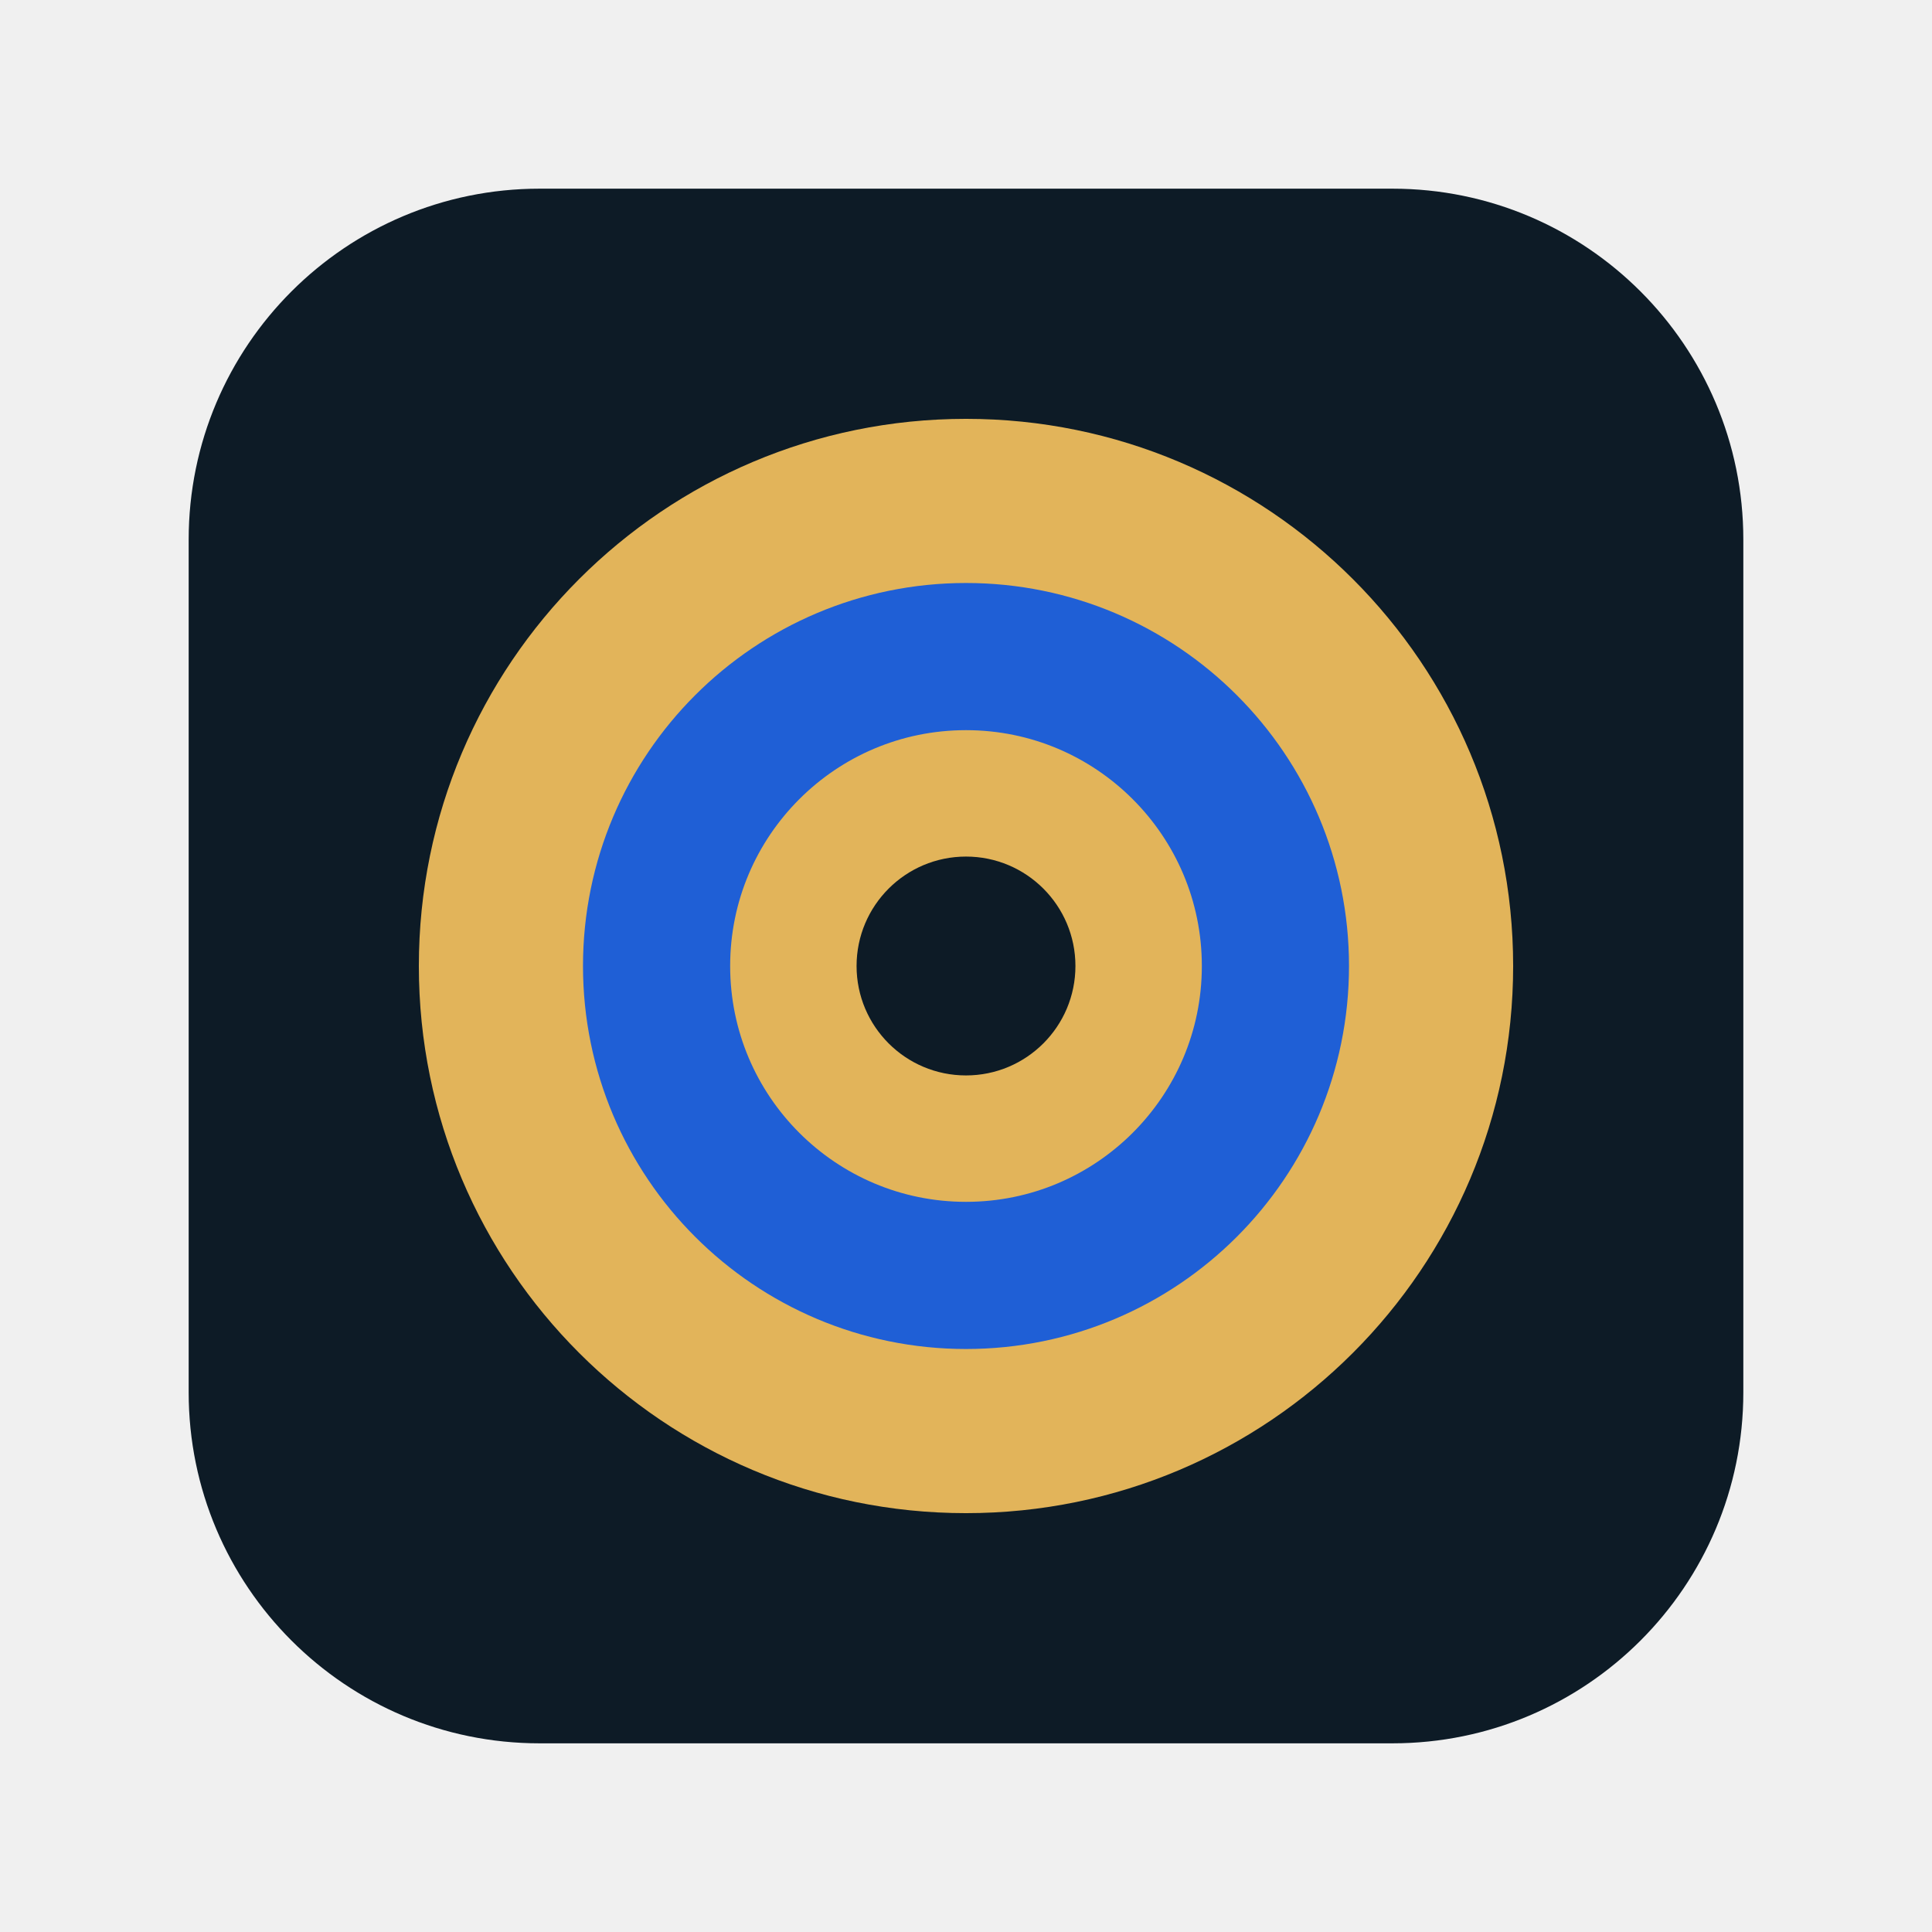
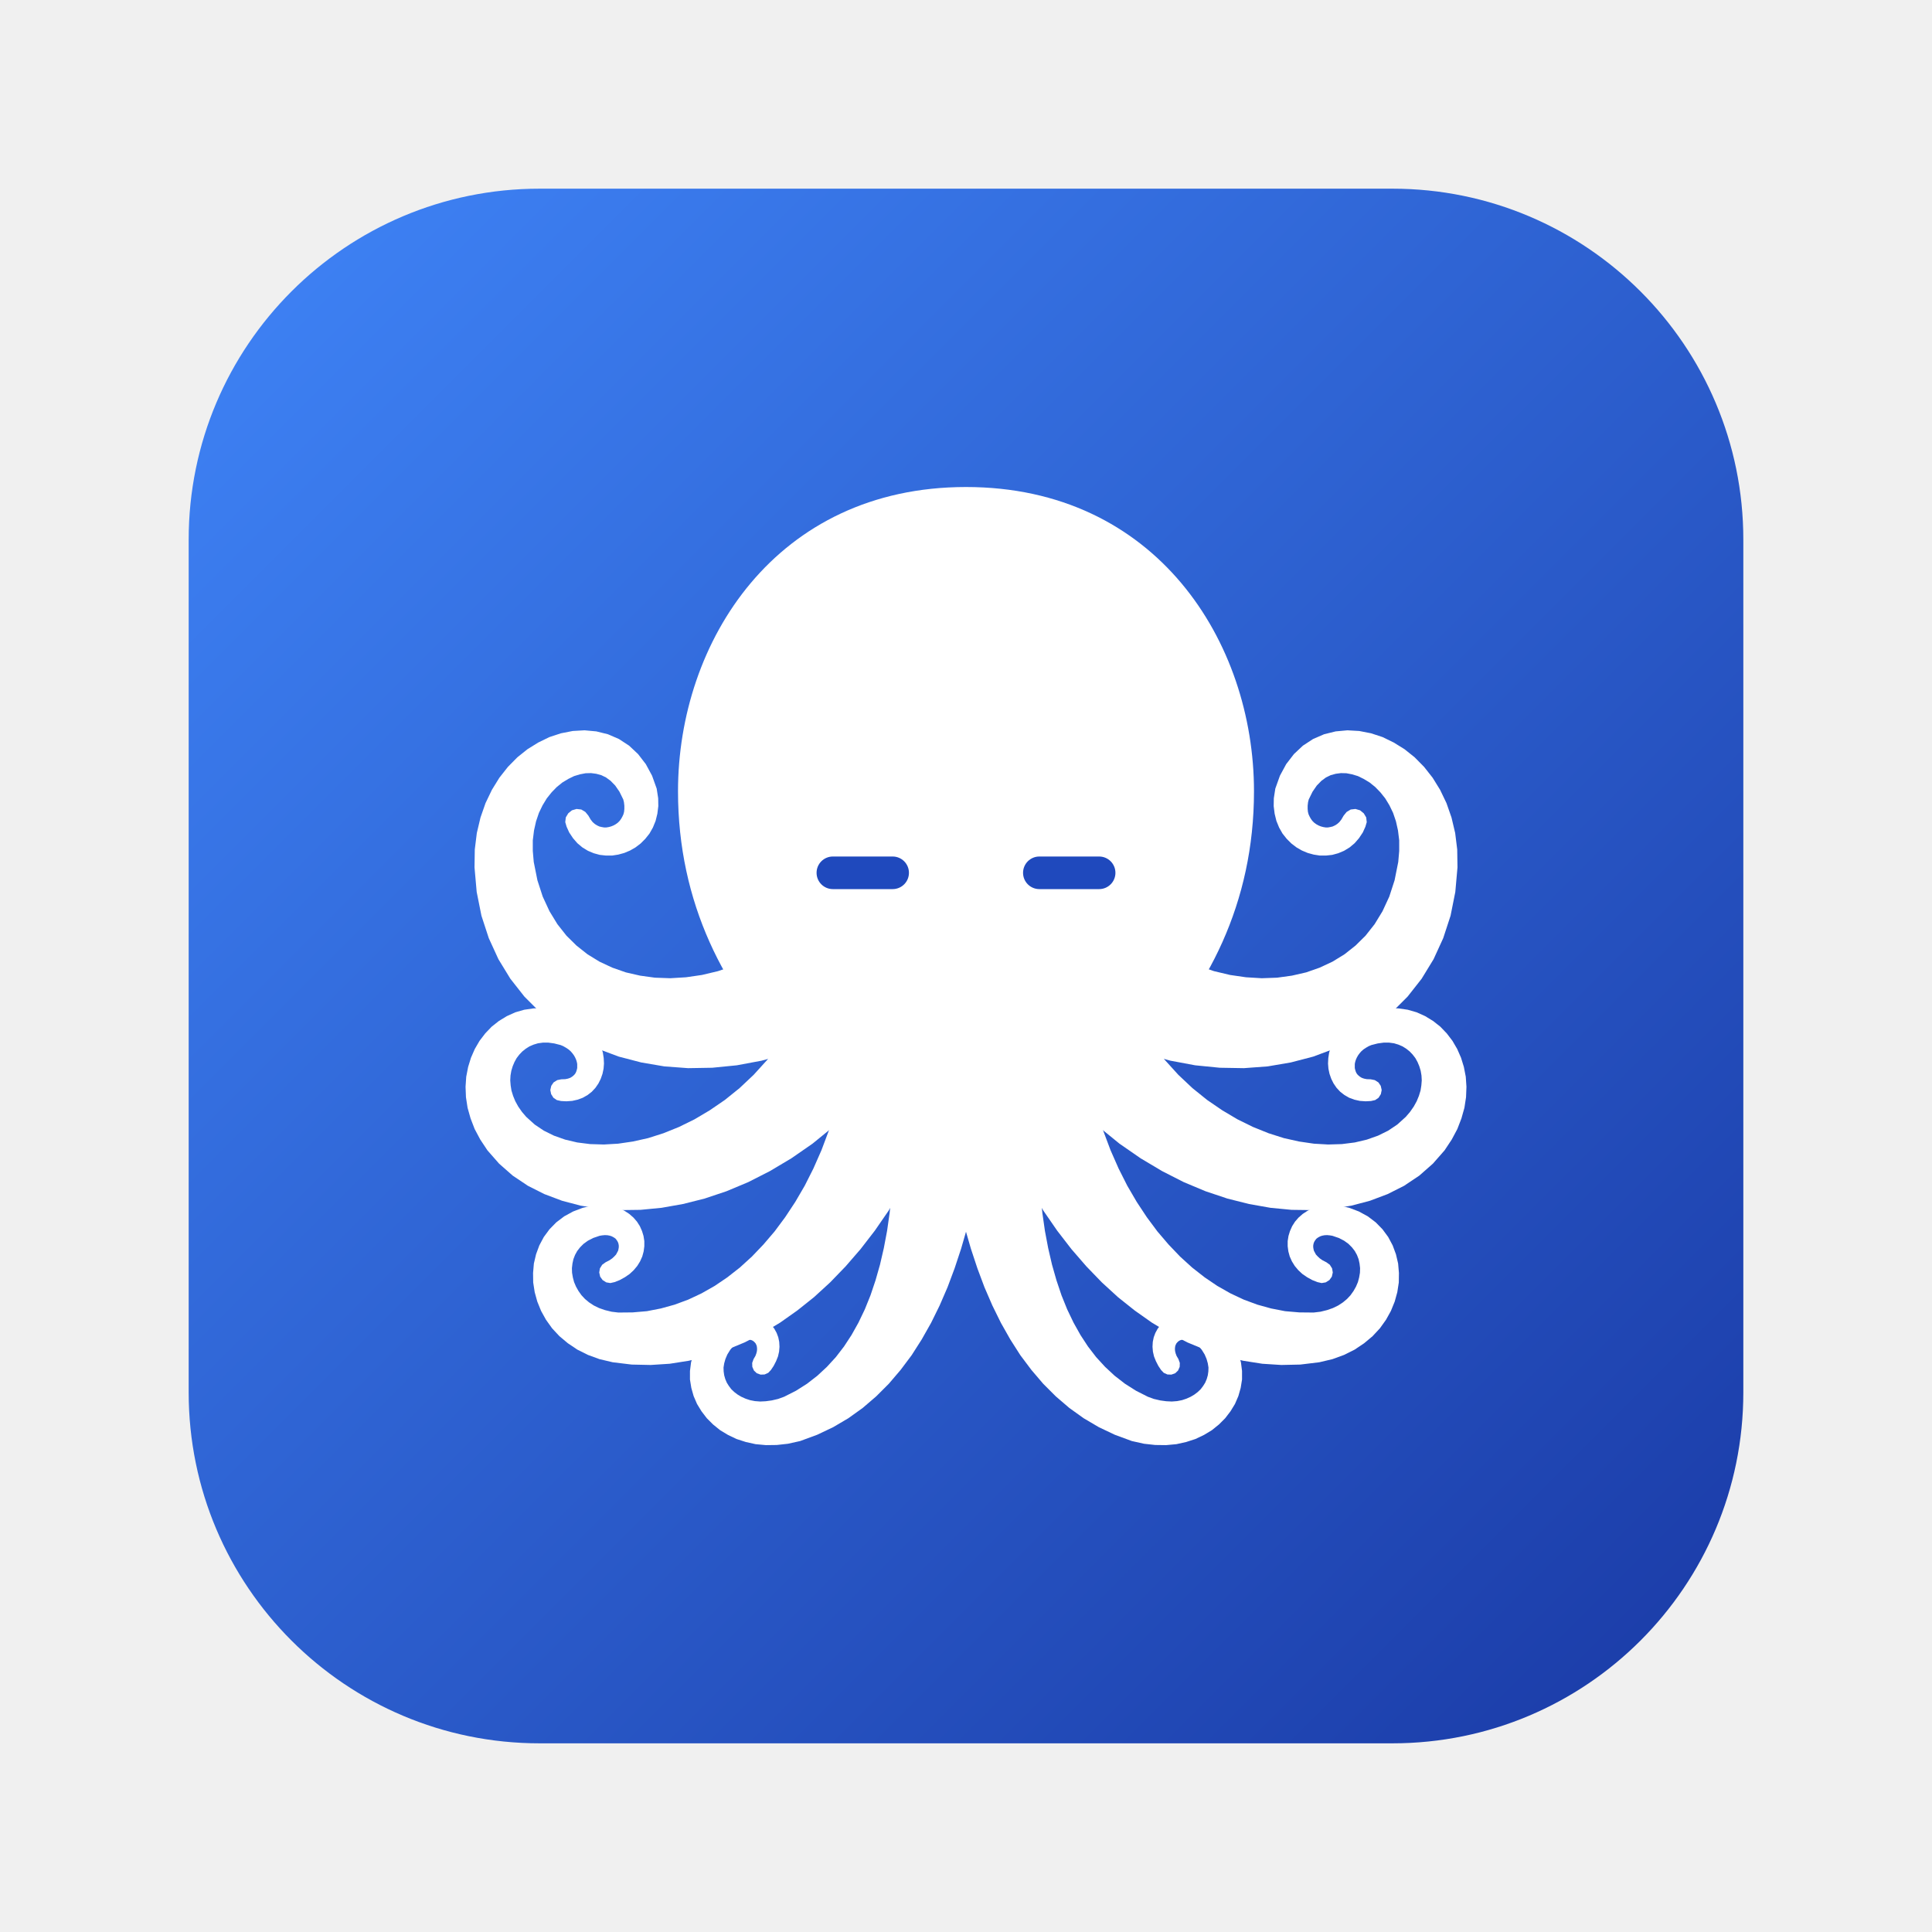
<svg xmlns="http://www.w3.org/2000/svg" viewBox="0 0 1024 1024">
-   <rect x="100" y="100" width="824" height="824" rx="186" fill="#0d1b26" />
-   <circle cx="512" cy="512" r="290" fill="#e2b45a" />
-   <circle cx="512" cy="512" r="164" fill="none" stroke="#1f5fd6" stroke-width="78" />
-   <circle cx="512" cy="512" r="58" fill="#0d1b26" />
+   <defs>
+     <linearGradient id="tile" x1="0" y1="0" x2="1" y2="1">
+       <stop offset="0" stop-color="#3f84f7" />
+       <stop offset="1" stop-color="#1a3aa6" />
+     </linearGradient>
+   </defs>
+   <rect x="100" y="100" width="824" height="824" rx="186" fill="url(#tile)" />
+   <g transform="translate(512 512) scale(0.72) translate(-512.0 -520.6)">
+     <g fill="#ffffff">
+       <path d="M 512 168 C 652 168, 724 282, 724 392 C 724 474, 690 540, 640 590 C 600 620, 424 620, 384 590 C 334 540, 300 474, 300 392 C 300 282, 372 168, 512 168 Z" />
+       <path d="M 573.7 550.0 L 590.0 560.4 L 607.9 570.3 L 626.0 578.6 L 644.2 585.3 L 662.5 590.3 L 680.7 593.7 L 698.8 595.5 L 716.6 595.8 L 734.1 594.5 L 751.1 591.6 L 767.6 587.3 L 783.4 581.4 L 798.4 574.0 L 812.4 565.1 L 825.4 554.8 L 837.1 543.1 L 847.4 530.0 L 856.2 515.6 L 863.3 500.1 L 868.7 483.6 L 872.2 466.1 L 873.8 448.0 L 873.6 434.8 L 872.1 422.7 L 869.4 411.3 L 865.7 400.7 L 861.0 390.9 L 855.5 382.0 L 849.2 374.0 L 842.3 367.0 L 834.8 361.0 L 826.9 356.1 L 818.7 352.1 L 810.2 349.3 L 801.5 347.6 L 792.8 347.1 L 784.1 347.9 L 775.6 350.0 L 767.5 353.5 L 760.0 358.4 L 753.4 364.6 L 747.7 372.0 L 743.1 380.5 L 739.7 390.0 L 738.6 397.1 L 738.5 402.9 L 739.2 408.5 L 740.5 413.8 L 742.5 418.7 L 745.0 423.1 L 748.1 427.0 L 751.5 430.4 L 755.3 433.3 L 759.3 435.6 L 763.6 437.4 L 768.0 438.6 L 772.5 439.3 L 777.0 439.3 L 781.6 438.8 L 786.0 437.6 L 790.3 435.8 L 794.4 433.3 L 798.1 430.2 L 801.3 426.5 L 804.1 422.3 L 806.0 418.1 L 806.0 418.1 L 807.0 414.7 L 806.6 411.2 L 804.8 408.2 L 802.1 406.0 L 798.7 405.0 L 795.2 405.4 L 792.2 407.2 L 790.0 409.9 L 790.0 409.9 L 788.3 412.8 L 786.8 414.7 L 785.2 416.1 L 783.6 417.1 L 781.9 417.9 L 780.2 418.3 L 778.5 418.6 L 776.7 418.6 L 774.9 418.3 L 773.1 417.8 L 771.4 417.1 L 769.8 416.2 L 768.3 415.1 L 767.0 413.8 L 765.9 412.3 L 765.0 410.7 L 764.2 409.0 L 763.7 407.1 L 763.5 405.0 L 763.5 402.6 L 763.8 400.0 L 764.3 398.0 L 767.1 392.3 L 770.2 387.8 L 773.6 384.3 L 777.0 381.8 L 780.5 380.1 L 784.2 379.1 L 788.0 378.6 L 792.0 378.7 L 796.2 379.5 L 800.5 380.8 L 804.8 382.9 L 809.1 385.5 L 813.2 388.8 L 817.0 392.7 L 820.6 397.2 L 823.7 402.3 L 826.4 407.9 L 828.5 414.1 L 830.0 420.8 L 830.9 428.1 L 830.9 435.9 L 830.2 444.0 L 827.5 457.5 L 823.6 469.5 L 818.6 480.3 L 812.8 489.8 L 806.1 498.3 L 798.7 505.6 L 790.6 512.0 L 781.8 517.4 L 772.4 521.8 L 762.4 525.3 L 751.9 527.7 L 741.0 529.2 L 729.7 529.6 L 718.1 528.9 L 706.4 527.2 L 694.6 524.4 L 682.8 520.4 L 671.1 515.3 L 659.7 509.1 L 648.5 501.7 L 637.8 493.1 L 626.3 482.0 Z" />
+       <path d="M 450.3 550.0 L 434.0 560.4 L 416.1 570.3 L 398.0 578.6 L 379.8 585.3 L 361.5 590.3 L 343.3 593.7 L 325.2 595.5 L 307.4 595.8 L 289.9 594.5 L 272.9 591.6 L 256.4 587.3 L 240.6 581.4 L 225.6 574.0 L 211.6 565.1 L 198.6 554.8 L 186.9 543.1 L 176.6 530.0 L 167.8 515.6 L 160.7 500.1 L 155.3 483.6 L 151.8 466.1 L 150.2 448.0 L 150.4 434.8 L 151.9 422.7 L 154.6 411.3 L 158.3 400.7 L 163.0 390.9 L 168.5 382.0 L 174.8 374.0 L 181.7 367.0 L 189.2 361.0 L 197.1 356.1 L 205.3 352.1 L 213.8 349.3 L 222.5 347.6 L 231.2 347.1 L 239.9 347.9 L 248.4 350.0 L 256.5 353.5 L 264.0 358.4 L 270.6 364.6 L 276.3 372.0 L 280.9 380.5 L 284.3 390.0 L 285.4 397.1 L 285.5 402.9 L 284.8 408.5 L 283.5 413.8 L 281.5 418.7 L 279.0 423.1 L 275.9 427.0 L 272.5 430.4 L 268.7 433.3 L 264.7 435.6 L 260.4 437.4 L 256.0 438.6 L 251.5 439.3 L 247.0 439.3 L 242.4 438.8 L 238.0 437.6 L 233.7 435.8 L 229.6 433.3 L 225.9 430.2 L 222.7 426.5 L 219.9 422.3 L 218.0 418.1 L 218.0 418.1 L 217.0 414.7 L 217.4 411.2 L 219.2 408.2 L 221.9 406.0 L 225.3 405.0 L 228.8 405.4 L 231.8 407.2 L 234.0 409.9 L 234.0 409.9 L 235.7 412.8 L 237.2 414.7 L 238.8 416.1 L 240.4 417.1 L 242.1 417.9 L 243.8 418.3 L 245.5 418.6 L 247.3 418.6 L 249.1 418.3 L 250.9 417.8 L 252.6 417.1 L 254.2 416.2 L 255.7 415.1 L 257.0 413.8 L 258.1 412.3 L 259.0 410.7 L 259.8 409.0 L 260.3 407.1 L 260.5 405.0 L 260.5 402.6 L 260.2 400.0 L 259.7 398.0 L 256.9 392.3 L 253.8 387.8 L 250.4 384.3 L 247.0 381.8 L 243.5 380.1 L 239.8 379.1 L 236.0 378.6 L 232.0 378.7 L 227.8 379.5 L 223.5 380.8 L 219.2 382.9 L 214.9 385.5 L 210.8 388.8 L 207.0 392.7 L 203.4 397.2 L 200.3 402.3 L 197.6 407.9 L 195.5 414.1 L 194.0 420.8 L 193.1 428.1 L 193.1 435.9 L 193.8 444.0 L 196.5 457.5 L 200.4 469.5 L 205.4 480.3 L 211.2 489.8 L 217.9 498.3 L 225.3 505.6 L 233.4 512.0 L 242.2 517.4 L 251.6 521.8 L 261.6 525.3 L 272.1 527.7 L 283.0 529.2 L 294.3 529.6 L 305.9 528.9 L 317.6 527.2 L 329.4 524.4 L 341.2 520.4 L 352.9 515.3 L 364.3 509.1 L 375.5 501.7 L 386.2 493.1 L 397.7 482.0 Z" />
+       <path d="M 554.9 577.2 L 567.3 593.8 L 580.9 610.3 L 595.1 625.5 L 609.9 639.1 L 625.0 651.4 L 640.6 662.2 L 656.4 671.6 L 672.3 679.7 L 688.3 686.4 L 704.4 691.8 L 720.3 695.8 L 736.1 698.6 L 751.6 700.1 L 766.8 700.3 L 781.5 699.3 L 795.8 697.0 L 809.4 693.4 L 822.4 688.5 L 834.5 682.4 L 845.7 674.9 L 855.7 666.1 L 864.3 656.3 L 869.6 648.3 L 873.7 640.6 L 876.7 632.8 L 878.9 625.0 L 880.1 617.2 L 880.4 609.5 L 879.9 602.1 L 878.5 594.9 L 876.4 588.1 L 873.6 581.7 L 870.1 575.7 L 865.9 570.2 L 861.2 565.3 L 855.9 561.1 L 850.0 557.5 L 843.8 554.7 L 837.2 552.8 L 830.3 551.8 L 823.2 551.7 L 816.0 552.5 L 808.7 554.4 L 801.6 557.2 L 796.8 559.9 L 792.9 562.8 L 789.5 565.9 L 786.5 569.3 L 784.0 572.9 L 781.9 576.7 L 780.4 580.6 L 779.3 584.5 L 778.7 588.4 L 778.5 592.4 L 778.8 596.2 L 779.6 600.0 L 780.9 603.7 L 782.6 607.1 L 784.8 610.3 L 787.5 613.2 L 790.6 615.6 L 794.1 617.6 L 797.9 619.0 L 801.9 619.9 L 806.2 620.2 L 810.1 620.0 L 810.1 620.0 L 813.2 619.3 L 815.7 617.6 L 817.4 614.9 L 818.0 611.9 L 817.3 608.8 L 815.6 606.3 L 812.9 604.6 L 809.9 604.0 L 809.9 604.0 L 807.0 603.9 L 805.0 603.5 L 803.3 602.9 L 802.0 602.1 L 801.0 601.3 L 800.1 600.4 L 799.4 599.4 L 798.9 598.3 L 798.5 597.0 L 798.2 595.7 L 798.2 594.3 L 798.2 592.7 L 798.5 591.2 L 799.0 589.6 L 799.7 588.0 L 800.6 586.4 L 801.7 584.9 L 803.0 583.4 L 804.6 582.0 L 806.4 580.8 L 808.5 579.6 L 810.4 578.8 L 815.1 577.6 L 819.5 577.0 L 823.4 577.0 L 827.1 577.5 L 830.4 578.5 L 833.4 579.8 L 836.1 581.5 L 838.6 583.5 L 840.8 585.8 L 842.8 588.4 L 844.4 591.3 L 845.7 594.4 L 846.7 597.7 L 847.3 601.2 L 847.5 604.8 L 847.2 608.5 L 846.6 612.3 L 845.4 616.2 L 843.8 620.1 L 841.6 624.1 L 838.8 628.1 L 835.7 631.7 L 829.5 637.3 L 822.8 641.8 L 815.3 645.5 L 807.1 648.4 L 798.2 650.5 L 788.7 651.7 L 778.6 652.0 L 768.1 651.4 L 757.2 649.8 L 746.0 647.3 L 734.7 643.7 L 723.3 639.1 L 711.9 633.5 L 700.6 626.8 L 689.5 619.2 L 678.7 610.5 L 668.3 600.7 L 658.5 589.9 L 649.1 578.1 L 640.5 565.3 L 632.6 551.3 L 625.1 534.8 Z" />
+       <path d="M 469.1 577.2 L 456.7 593.8 L 443.1 610.3 L 428.9 625.5 L 414.1 639.1 L 399.0 651.4 L 383.4 662.2 L 367.6 671.6 L 351.7 679.7 L 335.7 686.4 L 319.6 691.8 L 303.7 695.8 L 287.9 698.6 L 272.4 700.1 L 257.2 700.3 L 242.5 699.3 L 228.2 697.0 L 214.6 693.4 L 201.6 688.5 L 189.5 682.4 L 178.3 674.9 L 168.3 666.1 L 159.7 656.3 L 154.4 648.3 L 150.3 640.6 L 147.3 632.8 L 145.1 625.0 L 143.9 617.2 L 143.6 609.5 L 144.1 602.1 L 145.5 594.9 L 147.6 588.1 L 150.4 581.7 L 153.9 575.7 L 158.1 570.2 L 162.8 565.3 L 168.1 561.1 L 174.0 557.5 L 180.2 554.7 L 186.8 552.8 L 193.7 551.8 L 200.8 551.7 L 208.0 552.5 L 215.3 554.4 L 222.4 557.2 L 227.2 559.9 L 231.1 562.8 L 234.5 565.9 L 237.5 569.3 L 240.0 572.9 L 242.1 576.7 L 243.6 580.6 L 244.7 584.5 L 245.3 588.4 L 245.5 592.4 L 245.2 596.2 L 244.4 600.0 L 243.1 603.7 L 241.4 607.1 L 239.2 610.3 L 236.5 613.2 L 233.4 615.6 L 229.9 617.6 L 226.1 619.0 L 222.1 619.9 L 217.8 620.2 L 213.9 620.0 L 213.9 620.0 L 210.8 619.3 L 208.3 617.6 L 206.6 614.9 L 206.0 611.9 L 206.7 608.8 L 208.4 606.3 L 211.1 604.6 L 214.1 604.0 L 214.1 604.0 L 217.0 603.9 L 219.0 603.5 L 220.7 602.9 L 222.0 602.1 L 223.0 601.3 L 223.9 600.4 L 224.6 599.4 L 225.1 598.3 L 225.5 597.0 L 225.8 595.7 L 225.8 594.3 L 225.8 592.7 L 225.5 591.2 L 225.0 589.6 L 224.3 588.0 L 223.4 586.4 L 222.3 584.9 L 221.0 583.4 L 219.4 582.0 L 217.6 580.8 L 215.5 579.6 L 213.6 578.8 L 208.9 577.6 L 204.5 577.0 L 200.6 577.0 L 196.9 577.5 L 193.6 578.5 L 190.6 579.8 L 187.9 581.5 L 185.4 583.5 L 183.2 585.8 L 181.2 588.4 L 179.6 591.3 L 178.3 594.4 L 177.3 597.7 L 176.7 601.2 L 176.5 604.8 L 176.8 608.5 L 177.4 612.3 L 178.6 616.2 L 180.2 620.1 L 182.4 624.1 L 185.2 628.1 L 188.3 631.7 L 194.5 637.3 L 201.2 641.8 L 208.7 645.5 L 216.9 648.4 L 225.8 650.5 L 235.3 651.7 L 245.4 652.0 L 255.9 651.4 L 266.8 649.8 L 278.0 647.3 L 289.3 643.7 L 300.7 639.1 L 312.1 633.5 L 323.4 626.8 L 334.5 619.2 L 345.3 610.5 L 355.7 600.7 L 365.5 589.9 L 374.9 578.1 L 383.5 565.3 L 391.4 551.3 L 398.9 534.8 Z" />
+       <path d="M 521.2 597.6 L 527.7 616.0 L 534.8 634.5 L 542.5 652.3 L 550.8 669.3 L 559.7 685.5 L 569.1 700.9 L 579.1 715.4 L 589.6 729.0 L 600.6 741.7 L 612.0 753.5 L 623.9 764.4 L 636.2 774.2 L 648.8 783.1 L 661.8 790.9 L 675.0 797.7 L 688.5 803.3 L 702.2 807.9 L 716.1 811.2 L 730.1 813.4 L 744.1 814.3 L 758.1 814.0 L 772.1 812.3 L 781.8 810.0 L 790.3 806.9 L 798.1 803.0 L 805.1 798.3 L 811.3 793.1 L 816.7 787.3 L 821.2 781.0 L 824.8 774.5 L 827.6 767.6 L 829.5 760.7 L 830.6 753.6 L 830.7 746.6 L 830.1 739.6 L 828.5 732.8 L 826.1 726.3 L 822.8 720.1 L 818.6 714.4 L 813.6 709.3 L 807.8 704.9 L 801.2 701.3 L 794.1 698.6 L 786.3 696.8 L 780.7 696.5 L 776.0 696.8 L 771.5 697.6 L 767.3 699.0 L 763.4 700.8 L 759.9 703.1 L 756.8 705.8 L 754.2 708.8 L 752.1 712.1 L 750.5 715.7 L 749.4 719.3 L 748.8 723.1 L 748.8 726.9 L 749.3 730.7 L 750.3 734.4 L 751.9 738.0 L 754.0 741.4 L 756.6 744.5 L 759.6 747.3 L 763.1 749.7 L 766.9 751.8 L 770.7 753.3 L 770.7 753.3 L 773.8 754.0 L 776.8 753.5 L 779.5 751.8 L 781.3 749.3 L 782.0 746.2 L 781.5 743.2 L 779.8 740.5 L 777.3 738.7 L 777.3 738.7 L 774.4 737.2 L 772.4 735.8 L 770.9 734.4 L 769.6 733.0 L 768.8 731.5 L 768.1 730.2 L 767.8 728.9 L 767.6 727.6 L 767.6 726.4 L 767.8 725.2 L 768.1 724.2 L 768.6 723.2 L 769.2 722.3 L 769.9 721.4 L 770.8 720.7 L 771.8 720.1 L 773.0 719.5 L 774.3 719.1 L 775.9 718.8 L 777.8 718.7 L 779.9 718.9 L 781.7 719.2 L 786.4 720.8 L 790.3 722.8 L 793.5 725.1 L 796.1 727.7 L 798.2 730.4 L 799.8 733.3 L 801.0 736.4 L 801.7 739.6 L 802.1 743.0 L 802.0 746.4 L 801.4 749.9 L 800.5 753.3 L 799.1 756.6 L 797.3 759.8 L 795.1 762.9 L 792.5 765.7 L 789.5 768.2 L 786.0 770.5 L 782.1 772.4 L 777.8 773.9 L 772.9 775.1 L 767.9 775.7 L 757.4 775.6 L 746.9 774.7 L 736.6 772.7 L 726.5 769.9 L 716.5 766.2 L 706.7 761.6 L 697.0 756.1 L 687.7 749.8 L 678.5 742.6 L 669.6 734.5 L 661.1 725.6 L 652.9 716.0 L 645.1 705.5 L 637.7 694.3 L 630.7 682.3 L 624.3 669.6 L 618.4 656.2 L 613.1 642.1 L 608.4 627.3 L 604.4 611.9 L 601.2 595.9 L 598.8 578.4 Z" />
+       <path d="M 502.8 597.6 L 496.3 616.0 L 489.2 634.5 L 481.5 652.3 L 473.2 669.3 L 464.3 685.5 L 454.9 700.9 L 444.9 715.4 L 434.4 729.0 L 423.4 741.7 L 412.0 753.5 L 400.1 764.4 L 387.8 774.2 L 375.2 783.1 L 362.2 790.9 L 349.0 797.7 L 335.5 803.3 L 321.8 807.9 L 307.9 811.2 L 293.9 813.4 L 279.9 814.3 L 265.9 814.0 L 251.9 812.3 L 242.2 810.0 L 233.7 806.9 L 225.9 803.0 L 218.9 798.3 L 212.7 793.1 L 207.3 787.3 L 202.8 781.0 L 199.2 774.5 L 196.4 767.6 L 194.5 760.7 L 193.4 753.6 L 193.3 746.6 L 193.9 739.6 L 195.5 732.8 L 197.9 726.3 L 201.2 720.1 L 205.4 714.4 L 210.4 709.3 L 216.2 704.9 L 222.8 701.3 L 229.9 698.6 L 237.7 696.8 L 243.3 696.5 L 248.0 696.8 L 252.5 697.6 L 256.7 699.0 L 260.6 700.8 L 264.1 703.1 L 267.2 705.8 L 269.8 708.8 L 271.9 712.1 L 273.5 715.7 L 274.6 719.3 L 275.2 723.1 L 275.2 726.9 L 274.7 730.7 L 273.7 734.4 L 272.1 738.0 L 270.0 741.4 L 267.4 744.5 L 264.4 747.3 L 260.9 749.7 L 257.1 751.8 L 253.3 753.3 L 253.3 753.3 L 250.2 754.0 L 247.2 753.5 L 244.5 751.8 L 242.7 749.3 L 242.0 746.2 L 242.5 743.2 L 244.2 740.5 L 246.7 738.7 L 246.7 738.7 L 249.6 737.2 L 251.6 735.8 L 253.1 734.4 L 254.4 733.0 L 255.2 731.5 L 255.9 730.2 L 256.2 728.9 L 256.4 727.6 L 256.4 726.4 L 256.2 725.2 L 255.9 724.2 L 255.4 723.2 L 254.8 722.3 L 254.1 721.4 L 253.2 720.7 L 252.2 720.1 L 251.0 719.5 L 249.7 719.1 L 248.1 718.8 L 246.2 718.7 L 244.1 718.9 L 242.3 719.2 L 237.6 720.8 L 233.7 722.8 L 230.5 725.1 L 227.9 727.7 L 225.8 730.4 L 224.2 733.3 L 223.0 736.4 L 222.3 739.6 L 221.9 743.0 L 222.0 746.4 L 222.6 749.9 L 223.5 753.3 L 224.9 756.6 L 226.7 759.8 L 228.9 762.9 L 231.5 765.7 L 234.5 768.2 L 238.0 770.5 L 241.9 772.4 L 246.2 773.9 L 251.1 775.1 L 256.1 775.7 L 266.6 775.6 L 277.1 774.7 L 287.4 772.7 L 297.5 769.9 L 307.5 766.2 L 317.3 761.6 L 327.0 756.1 L 336.3 749.8 L 345.5 742.6 L 354.4 734.5 L 362.9 725.6 L 371.1 716.0 L 378.9 705.5 L 386.3 694.3 L 393.3 682.3 L 399.7 669.6 L 405.6 656.2 L 410.9 642.1 L 415.6 627.3 L 419.6 611.9 L 422.8 595.9 L 425.2 578.4 Z" />
+       <path d="M 492.0 598.4 L 494.0 615.6 L 496.0 632.9 L 498.3 649.8 L 501.0 666.4 L 504.0 682.6 L 507.4 698.4 L 511.3 713.8 L 515.6 728.7 L 520.4 743.2 L 525.6 757.1 L 531.4 770.5 L 537.7 783.3 L 544.6 795.5 L 552.0 807.1 L 560.1 817.9 L 568.8 828.1 L 578.1 837.4 L 588.0 845.9 L 598.6 853.5 L 609.8 860.1 L 621.6 865.7 L 634.1 870.3 L 643.1 872.3 L 651.3 873.2 L 659.3 873.3 L 666.9 872.6 L 674.1 871.0 L 680.9 868.8 L 687.2 865.8 L 693.0 862.3 L 698.2 858.1 L 702.8 853.5 L 706.7 848.4 L 710.0 843.0 L 712.5 837.2 L 714.2 831.2 L 715.2 825.0 L 715.2 818.7 L 714.4 812.4 L 712.7 806.2 L 710.1 800.2 L 706.7 794.5 L 702.4 789.1 L 697.2 784.2 L 692.9 781.2 L 689.2 779.3 L 685.3 777.8 L 681.5 776.8 L 677.6 776.2 L 673.9 776.2 L 670.2 776.6 L 666.7 777.4 L 663.4 778.7 L 660.4 780.4 L 657.6 782.5 L 655.2 784.9 L 653.1 787.6 L 651.4 790.7 L 650.2 793.9 L 649.5 797.3 L 649.3 800.9 L 649.6 804.5 L 650.4 808.0 L 651.8 811.5 L 653.6 815.0 L 655.6 818.0 L 655.6 818.0 L 657.6 820.1 L 660.3 821.3 L 663.2 821.4 L 666.0 820.4 L 668.1 818.4 L 669.3 815.7 L 669.4 812.8 L 668.4 810.0 L 668.4 810.0 L 667.0 807.6 L 666.3 805.7 L 665.9 804.0 L 665.8 802.5 L 665.9 801.2 L 666.1 800.1 L 666.5 799.2 L 666.9 798.4 L 667.5 797.7 L 668.1 797.1 L 668.9 796.5 L 669.7 796.1 L 670.7 795.8 L 671.7 795.6 L 672.8 795.5 L 674.0 795.5 L 675.4 795.7 L 676.8 796.1 L 678.3 796.8 L 679.9 797.6 L 681.6 798.8 L 682.8 799.8 L 685.6 803.2 L 687.7 806.6 L 689.1 809.9 L 690.0 813.1 L 690.5 816.2 L 690.4 819.1 L 690.0 821.9 L 689.2 824.7 L 688.1 827.3 L 686.6 829.7 L 684.8 832.1 L 682.6 834.2 L 680.1 836.1 L 677.4 837.7 L 674.3 839.1 L 671.0 840.2 L 667.4 840.9 L 663.5 841.2 L 659.4 841.0 L 655.0 840.4 L 650.3 839.3 L 645.9 837.7 L 637.2 833.3 L 629.0 828.1 L 621.4 822.2 L 614.4 815.7 L 607.8 808.5 L 601.8 800.7 L 596.3 792.3 L 591.2 783.2 L 586.5 773.4 L 582.3 763.0 L 578.6 752.0 L 575.3 740.4 L 572.5 728.3 L 570.1 715.6 L 568.2 702.3 L 566.8 688.6 L 565.8 674.5 L 565.2 659.9 L 565.1 644.9 L 565.5 629.6 L 566.4 613.9 L 568.0 597.6 Z" />
+       <path d="M 532.0 598.4 L 530.0 615.6 L 528.0 632.9 L 525.7 649.8 L 523.0 666.4 L 520.0 682.6 L 516.6 698.4 L 512.7 713.8 L 508.4 728.7 L 503.6 743.2 L 498.4 757.1 L 492.6 770.5 L 486.3 783.3 L 479.4 795.5 L 472.0 807.1 L 463.9 817.9 L 455.2 828.1 L 445.9 837.4 L 436.0 845.9 L 425.4 853.5 L 414.2 860.1 L 402.4 865.7 L 389.9 870.3 L 380.9 872.3 L 372.7 873.2 L 364.7 873.3 L 357.1 872.6 L 349.9 871.0 L 343.1 868.8 L 336.8 865.8 L 331.0 862.3 L 325.8 858.1 L 321.2 853.5 L 317.3 848.4 L 314.0 843.0 L 311.5 837.2 L 309.8 831.2 L 308.8 825.0 L 308.8 818.7 L 309.6 812.4 L 311.3 806.2 L 313.9 800.2 L 317.3 794.5 L 321.6 789.1 L 326.8 784.2 L 331.1 781.2 L 334.8 779.3 L 338.7 777.8 L 342.5 776.8 L 346.4 776.2 L 350.1 776.2 L 353.8 776.6 L 357.3 777.4 L 360.6 778.7 L 363.6 780.4 L 366.4 782.5 L 368.8 784.9 L 370.9 787.6 L 372.6 790.7 L 373.8 793.9 L 374.5 797.3 L 374.7 800.9 L 374.4 804.5 L 373.6 808.0 L 372.2 811.5 L 370.4 815.0 L 368.4 818.0 L 368.4 818.0 L 366.4 820.1 L 363.7 821.3 L 360.8 821.4 L 358.0 820.4 L 355.9 818.4 L 354.7 815.7 L 354.6 812.8 L 355.6 810.0 L 355.6 810.0 L 357.0 807.6 L 357.7 805.7 L 358.1 804.0 L 358.2 802.5 L 358.1 801.2 L 357.9 800.1 L 357.5 799.2 L 357.1 798.4 L 356.5 797.7 L 355.9 797.1 L 355.1 796.5 L 354.3 796.1 L 353.3 795.8 L 352.3 795.6 L 351.2 795.5 L 350.0 795.5 L 348.6 795.7 L 347.2 796.1 L 345.7 796.8 L 344.1 797.6 L 342.4 798.8 L 341.2 799.8 L 338.4 803.2 L 336.3 806.6 L 334.9 809.9 L 334.0 813.1 L 333.5 816.2 L 333.6 819.1 L 334.0 821.9 L 334.8 824.7 L 335.9 827.3 L 337.4 829.7 L 339.2 832.1 L 341.4 834.2 L 343.9 836.1 L 346.6 837.7 L 349.7 839.1 L 353.0 840.2 L 356.6 840.9 L 360.5 841.2 L 364.6 841.0 L 369.0 840.4 L 373.7 839.3 L 378.1 837.7 L 386.8 833.3 L 395.0 828.1 L 402.6 822.2 L 409.6 815.7 L 416.2 808.5 L 422.2 800.7 L 427.7 792.3 L 432.8 783.2 L 437.5 773.4 L 441.7 763.0 L 445.4 752.0 L 448.7 740.4 L 451.5 728.3 L 453.9 715.6 L 455.8 702.3 L 457.2 688.6 L 458.2 674.5 L 458.8 659.9 L 458.9 644.9 L 458.5 629.6 L 457.6 613.9 L 456.0 597.6 Z" />
+     </g>
+     <rect x="402" y="440" width="68" height="24" rx="12" fill="#1f49bd" />
+     <rect x="554" y="440" width="68" height="24" rx="12" fill="#1f49bd" />
+   </g>
</svg>
